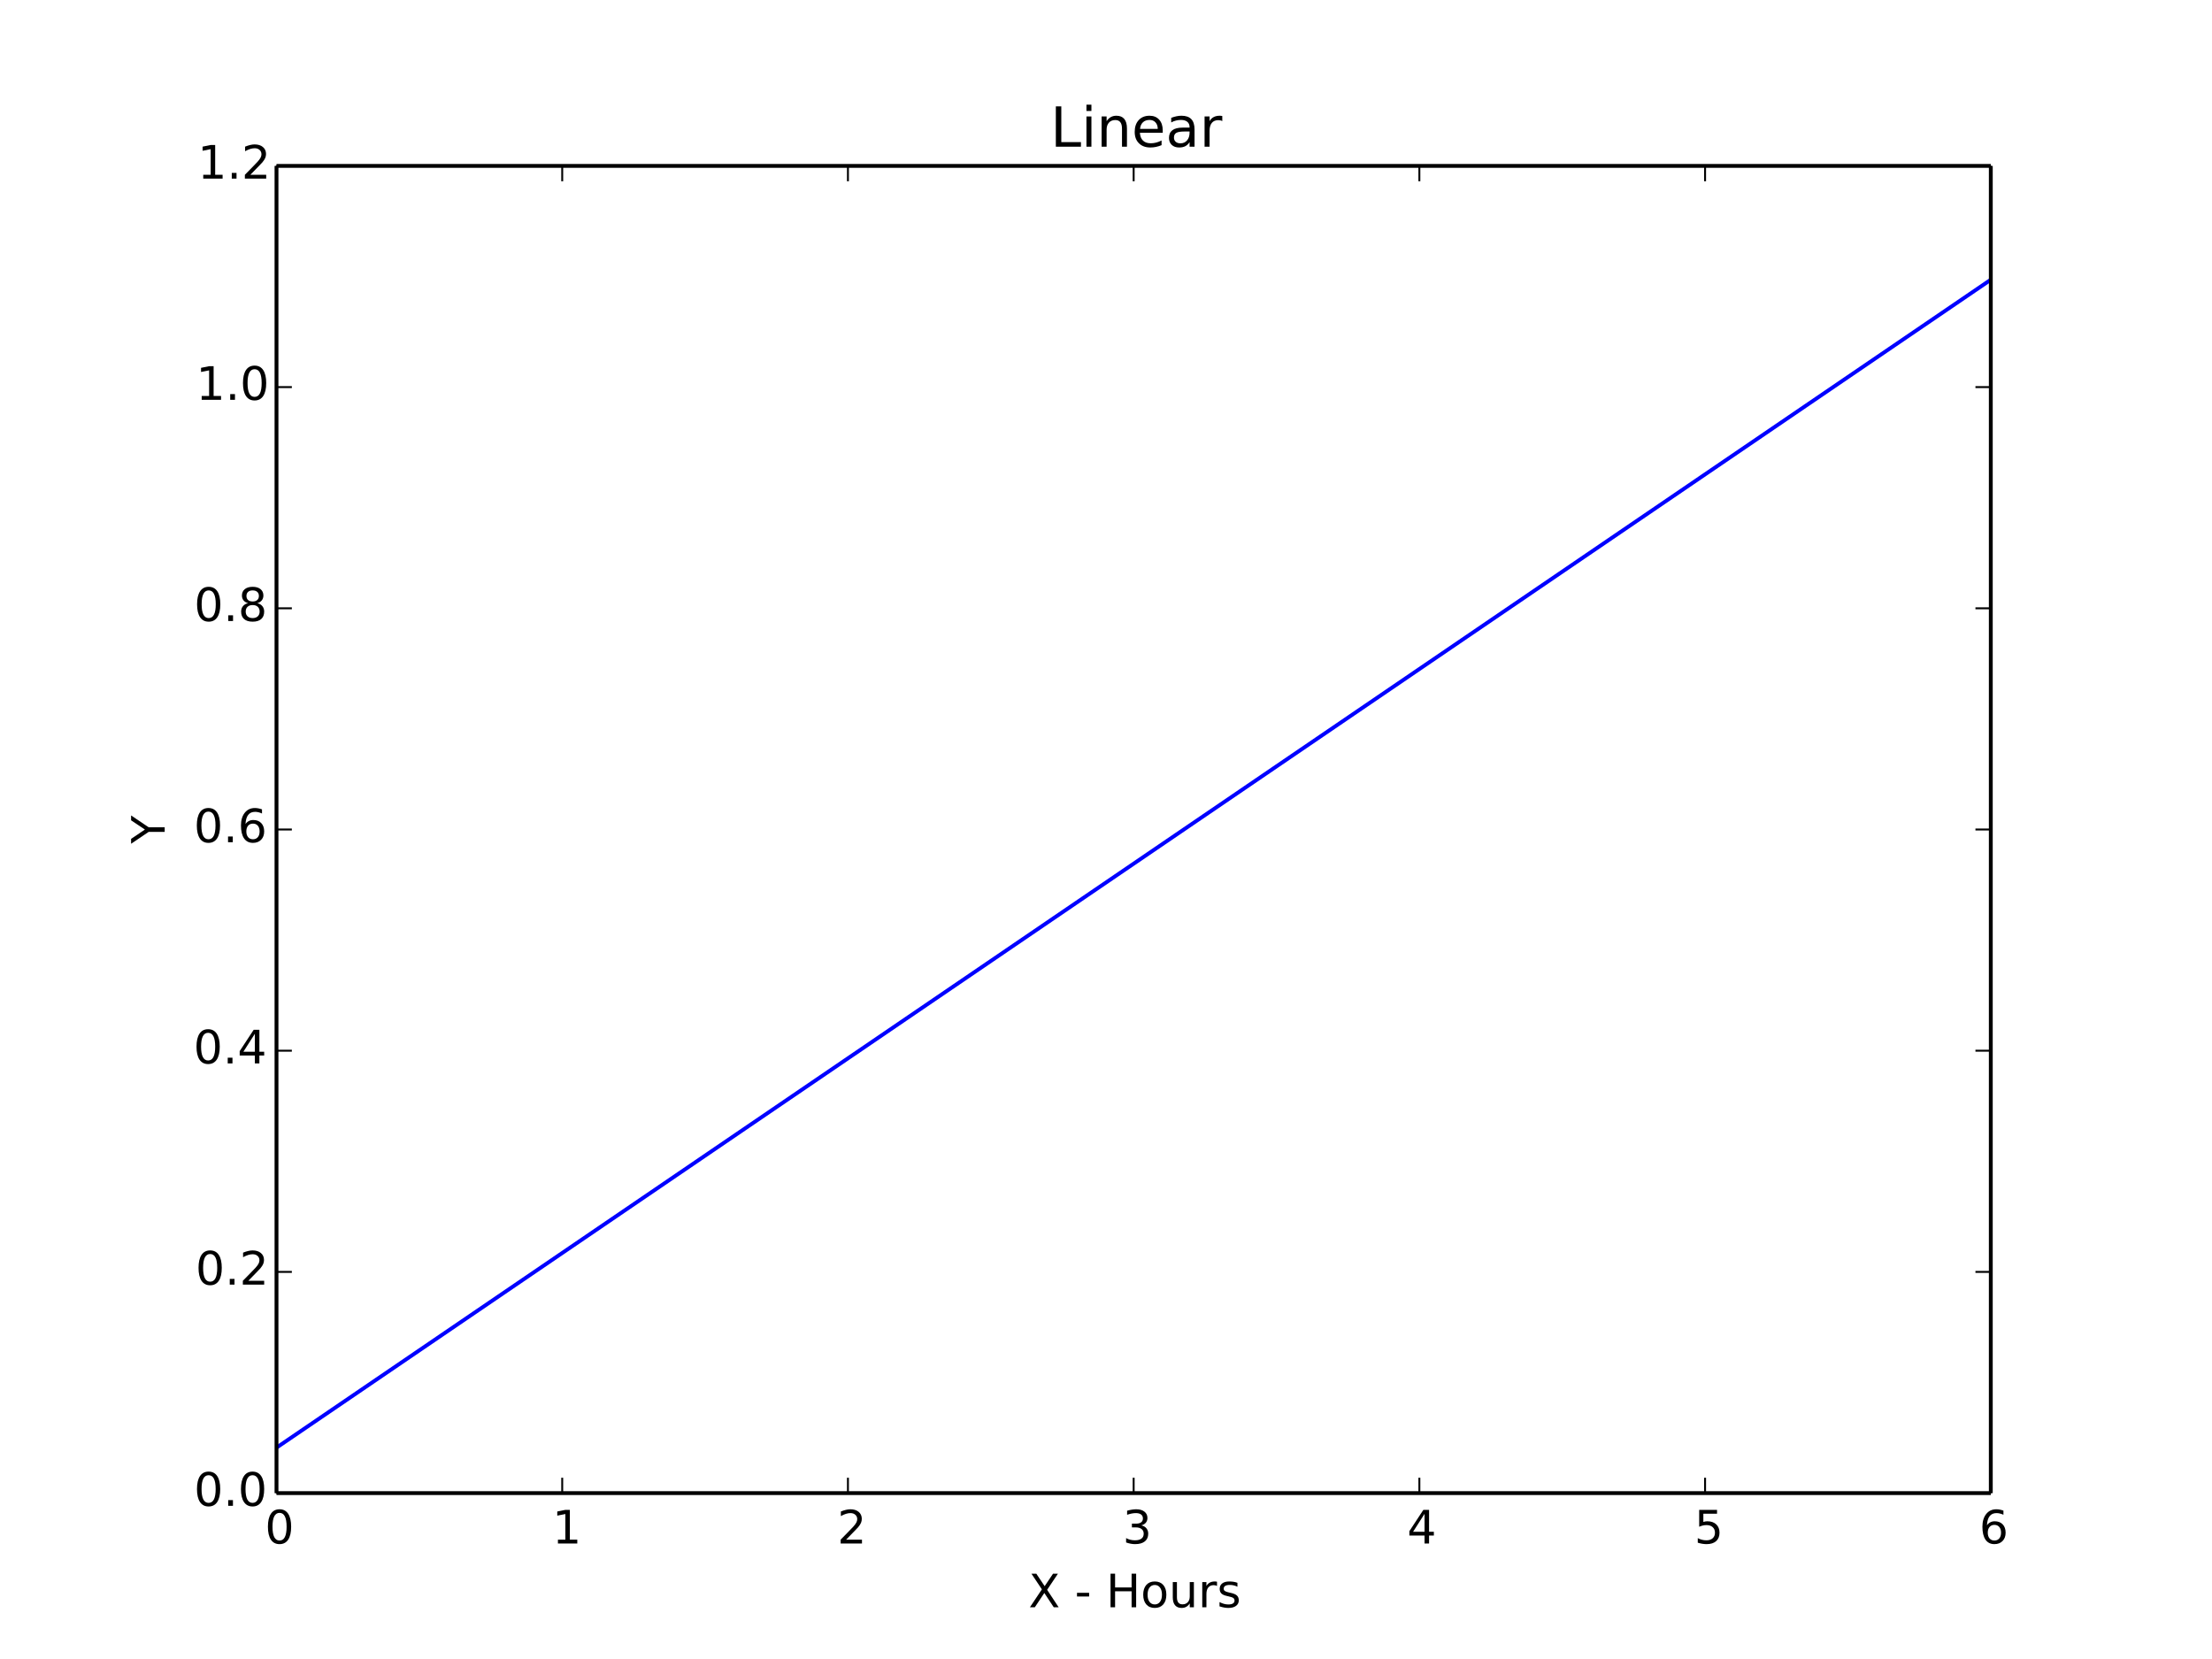
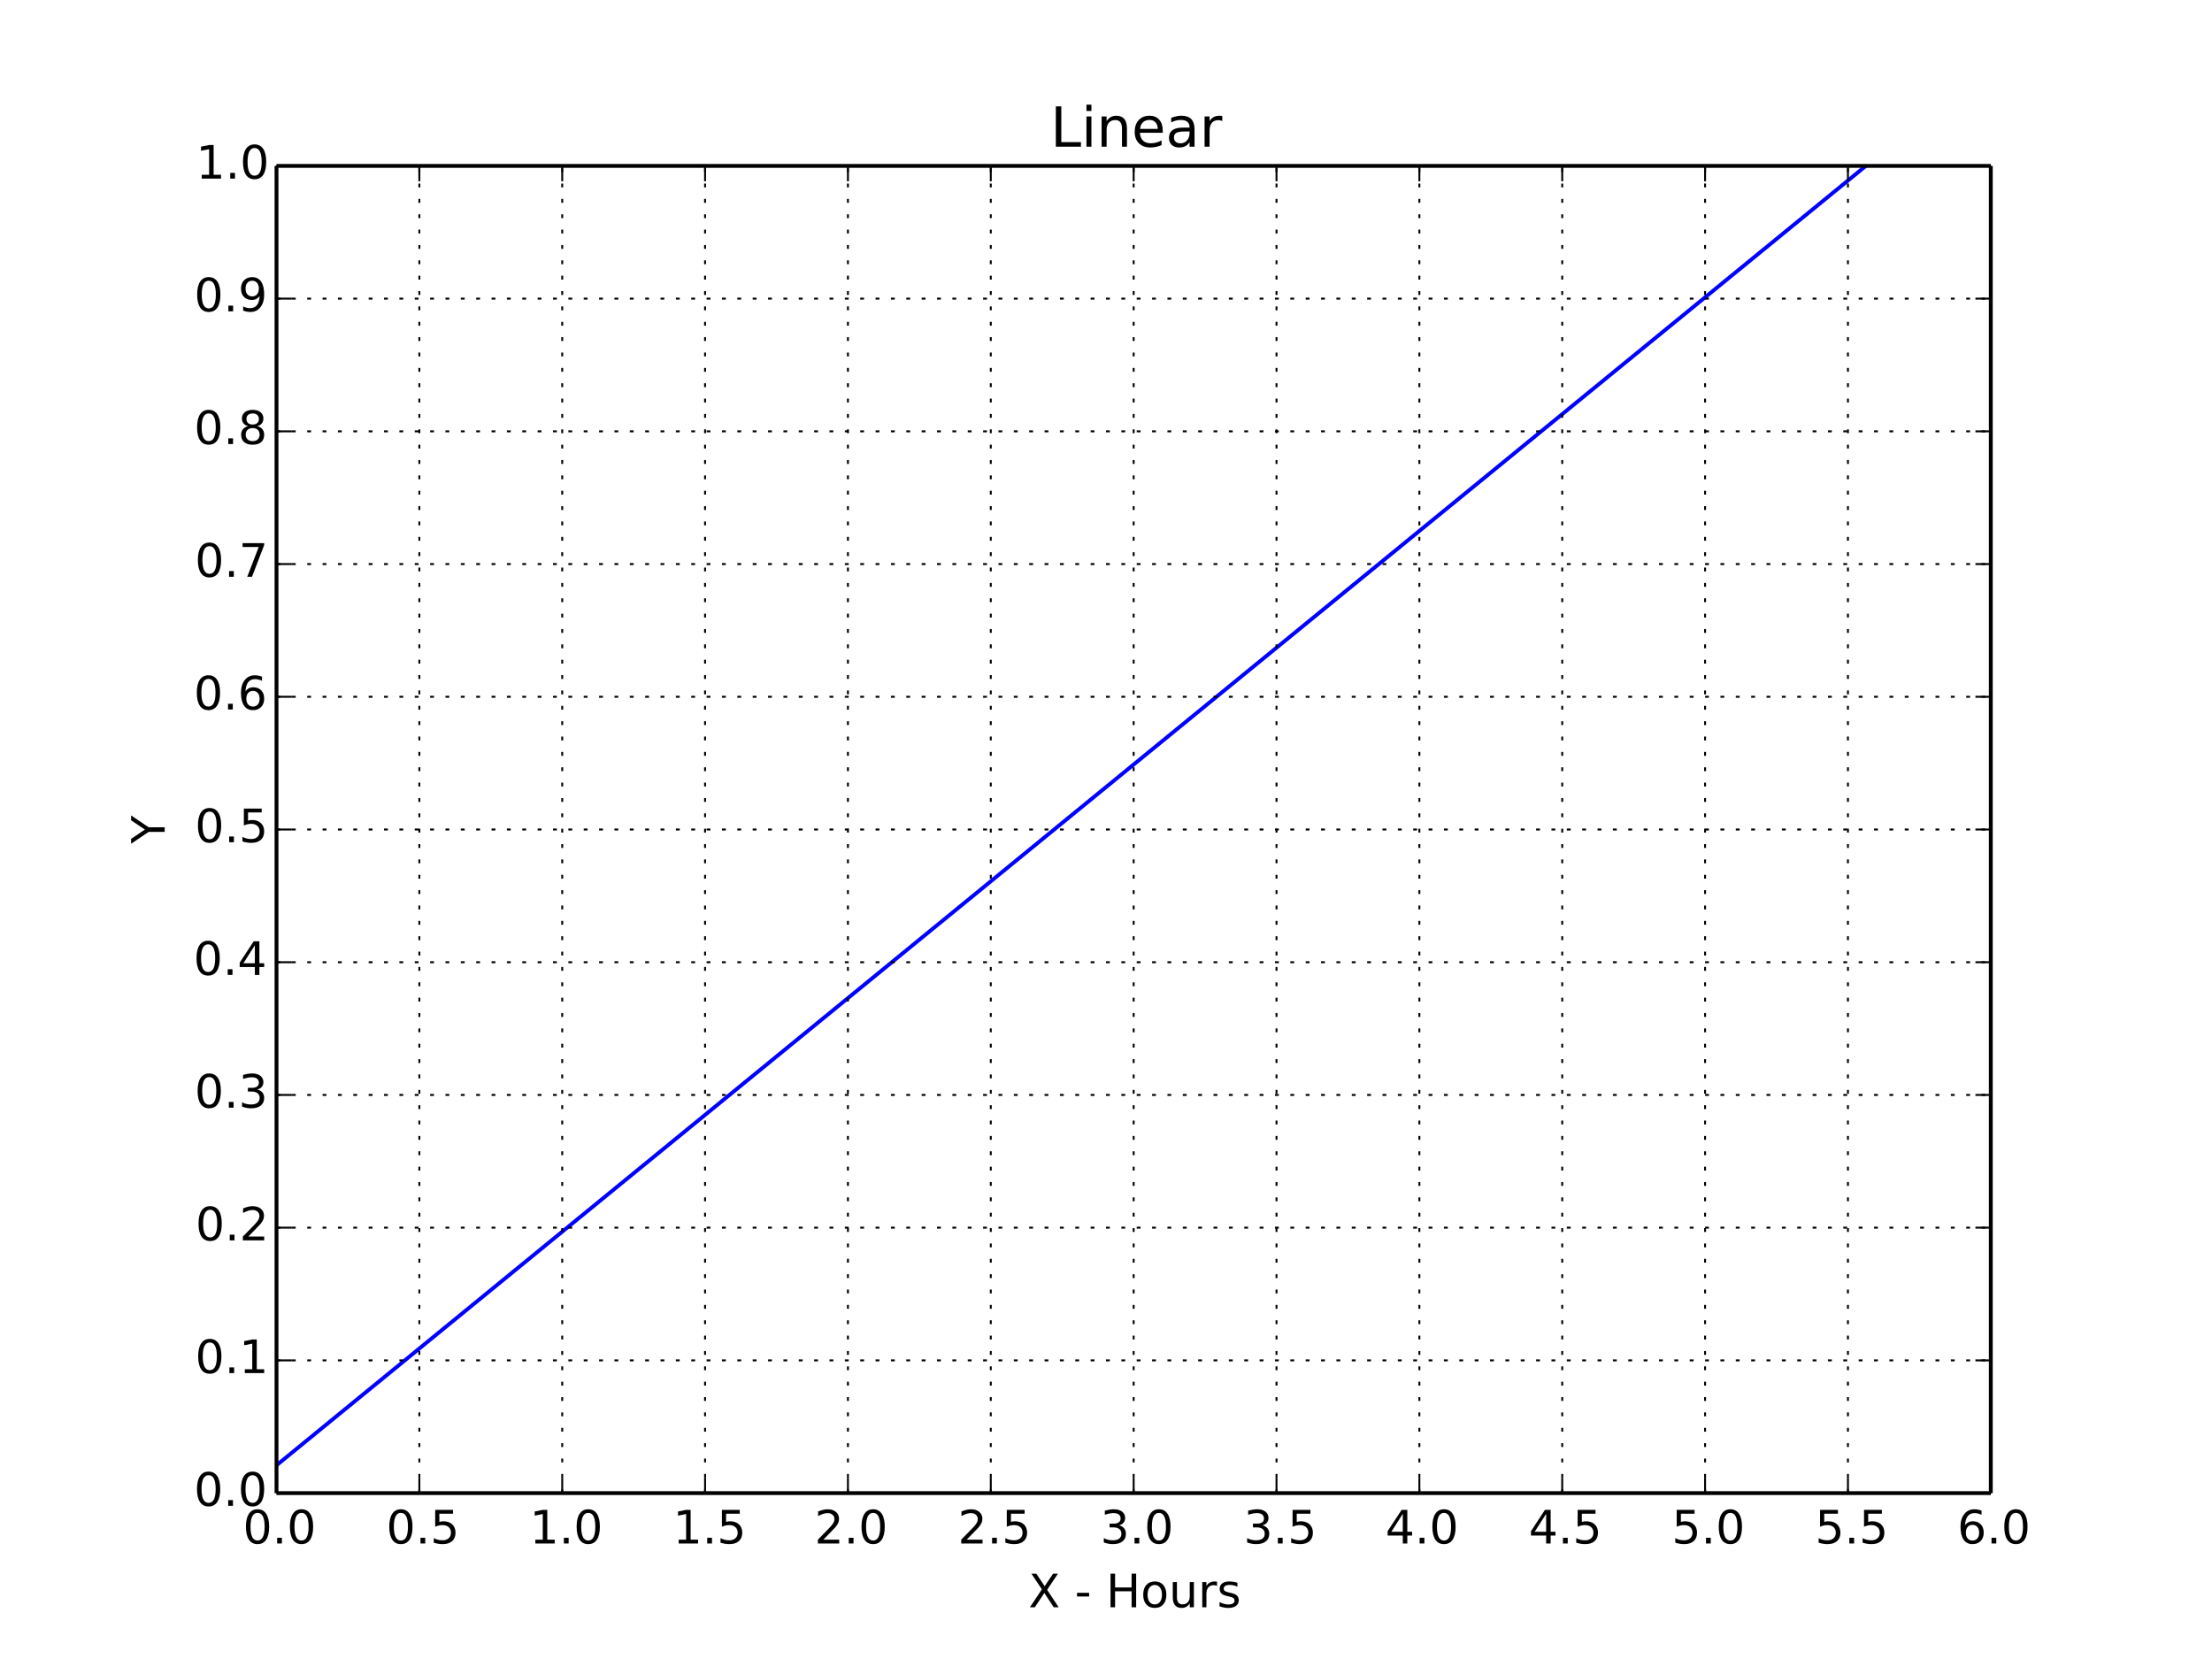
<svg xmlns="http://www.w3.org/2000/svg" xmlns:xlink="http://www.w3.org/1999/xlink" height="432pt" version="1.1" viewBox="0 0 576 432" width="576pt">
  <defs>
    <style type="text/css">
*{stroke-linecap:butt;stroke-linejoin:round;}
  </style>
  </defs>
  <g id="figure_1">
    <g id="patch_1">
      <path d=" M0 432 L576 432 L576 0 L0 0 z " style="fill:#ffffff;" />
    </g>
    <g id="axes_1">
      <g id="patch_2">
        <path d=" M72 388.8 L518.4 388.8 L518.4 43.2 L72 43.2 z " style="fill:#ffffff;" />
      </g>
      <g id="line2d_1">
-         <path clip-path="url(#p7ff5b81e1d)" d=" M72 376.963 L109.2 351.619 L146.4 326.275 L183.6 300.931 L220.8 275.587 L258 250.243 L295.2 224.899 L332.4 199.555 L369.6 174.211 L406.8 148.867 L444 123.523 L481.2 98.179 L518.4 72.835" style="fill:none;stroke:#0000ff;stroke-linecap:square;" />
+         <path clip-path="url(#p7ff5b81e1d)" d=" M72 381.554 L79.44 375.471 L86.88 369.389 L94.32 363.306 L101.76 357.224 L109.2 351.141 L116.64 345.059 L124.08 338.976 L131.52 332.893 L138.96 326.811 L146.4 320.728 L153.84 314.646 L161.28 308.563 L168.72 302.481 L176.16 296.398 L183.6 290.316 L191.04 284.233 L198.48 278.15 L205.92 272.068 L213.36 265.985 L220.8 259.903 L228.24 253.82 L235.68 247.738 L243.12 241.655 L250.56 235.573 L258 229.49 L265.44 223.407 L272.88 217.325 L280.32 211.242 L287.76 205.16 L295.2 199.077 L302.64 192.995 L310.08 186.912 L317.52 180.829 L324.96 174.747 L332.4 168.664 L339.84 162.582 L347.28 156.499 L354.72 150.417 L362.16 144.334 L369.6 138.252 L377.04 132.169 L384.48 126.086 L391.92 120.004 L399.36 113.921 L406.8 107.839 L414.24 101.756 L421.68 95.674 L429.12 89.591 L436.56 83.508 L444 77.426 L451.44 71.343 L458.88 65.261 L466.32 59.178 L473.76 53.096 L481.2 47.013 L488.64 40.931 L496.08 34.848 L503.52 28.765 L510.96 22.683 L518.4 16.6 L525.84 10.518" style="fill:none;stroke:#0000ff;stroke-linecap:square;" />
      </g>
      <g id="matplotlib.axis_1">
        <g id="xtick_1">
          <g id="line2d_2">
+             <path clip-path="url(#p7ff5b81e1d)" d=" M72 388.8 L72 43.2" style="fill:none;stroke:#000000;stroke-dasharray:1,3;stroke-dashoffset:0.0;stroke-width:0.5;" />
+           </g>
+           <g id="line2d_3">
            <defs>
              <path d=" M0 0 L0 -4" id="mc7db9fdffb" style="stroke:#000000;stroke-width:0.5;" />
            </defs>
            <g>
              <use style="stroke:#000000;stroke-width:0.5;" x="72.0" xlink:href="#mc7db9fdffb" y="388.8" />
            </g>
          </g>
-           <g id="line2d_3">
+           <g id="line2d_4">
            <defs>
              <path d=" M0 0 L0 4" id="m5a7d422ac3" style="stroke:#000000;stroke-width:0.5;" />
            </defs>
            <g>
              <use style="stroke:#000000;stroke-width:0.5;" x="72.0" xlink:href="#m5a7d422ac3" y="43.2" />
            </g>
          </g>
          <g id="text_1">
            <defs>
              <path d=" M31.781 66.406 Q24.172 66.406 20.328 58.906 Q16.5 51.422 16.5 36.375 Q16.5 21.391 20.328 13.891 Q24.172 6.391 31.781 6.391 Q39.453 6.391 43.281 13.891 Q47.125 21.391 47.125 36.375 Q47.125 51.422 43.281 58.906 Q39.453 66.406 31.781 66.406 M31.781 74.219 Q44.047 74.219 50.516 64.516 Q56.984 54.828 56.984 36.375 Q56.984 17.969 50.516 8.266 Q44.047 -1.422 31.781 -1.422 Q19.531 -1.422 13.062 8.266 Q6.594 17.969 6.594 36.375 Q6.594 54.828 13.062 64.516 Q19.531 74.219 31.781 74.219" id="DejaVuSans-30" />
-             </defs>
-             <g transform="translate(68.97656 401.9181)scale(0.12 -0.12)">
-               <use xlink:href="#DejaVuSans-30" />
+               <path d=" M10.688 12.406 L21 12.406 L21 0 L10.688 0 z " id="DejaVuSans-2e" />
+             </defs>
+             <g transform="translate(63.25219 401.9181)scale(0.12 -0.12)">
+               <use xlink:href="#DejaVuSans-30" />
+               <use x="63.623" xlink:href="#DejaVuSans-2e" />
+               <use x="95.41" xlink:href="#DejaVuSans-30" />
            </g>
          </g>
        </g>
        <g id="xtick_2">
-           <g id="line2d_4">
+           <g id="line2d_5">
+             <path clip-path="url(#p7ff5b81e1d)" d=" M109.2 388.8 L109.2 43.2" style="fill:none;stroke:#000000;stroke-dasharray:1,3;stroke-dashoffset:0.0;stroke-width:0.5;" />
+           </g>
+           <g id="line2d_6">
+             <g>
+               <use style="stroke:#000000;stroke-width:0.5;" x="109.2" xlink:href="#mc7db9fdffb" y="388.8" />
+             </g>
+           </g>
+           <g id="line2d_7">
+             <g>
+               <use style="stroke:#000000;stroke-width:0.5;" x="109.2" xlink:href="#m5a7d422ac3" y="43.2" />
+             </g>
+           </g>
+           <g id="text_2">
+             <defs>
+               <path d=" M10.797 72.906 L49.516 72.906 L49.516 64.594 L19.828 64.594 L19.828 46.734 Q21.969 47.469 24.109 47.828 Q26.266 48.188 28.422 48.188 Q40.625 48.188 47.75 41.5 Q54.891 34.812 54.891 23.391 Q54.891 11.625 47.562 5.094 Q40.234 -1.422 26.906 -1.422 Q22.312 -1.422 17.547 -0.641 Q12.797 0.141 7.719 1.703 L7.719 11.625 Q12.109 9.234 16.797 8.062 Q21.484 6.891 26.703 6.891 Q35.156 6.891 40.078 11.328 Q45.016 15.766 45.016 23.391 Q45.016 31 40.078 35.438 Q35.156 39.891 26.703 39.891 Q22.75 39.891 18.812 39.016 Q14.891 38.141 10.797 36.281 z " id="DejaVuSans-35" />
+             </defs>
+             <g transform="translate(100.5778 401.9181)scale(0.12 -0.12)">
+               <use xlink:href="#DejaVuSans-30" />
+               <use x="63.623" xlink:href="#DejaVuSans-2e" />
+               <use x="95.41" xlink:href="#DejaVuSans-35" />
+             </g>
+           </g>
+         </g>
+         <g id="xtick_3">
+           <g id="line2d_8">
+             <path clip-path="url(#p7ff5b81e1d)" d=" M146.4 388.8 L146.4 43.2" style="fill:none;stroke:#000000;stroke-dasharray:1,3;stroke-dashoffset:0.0;stroke-width:0.5;" />
+           </g>
+           <g id="line2d_9">
            <g>
              <use style="stroke:#000000;stroke-width:0.5;" x="146.4" xlink:href="#mc7db9fdffb" y="388.8" />
            </g>
          </g>
-           <g id="line2d_5">
+           <g id="line2d_10">
            <g>
              <use style="stroke:#000000;stroke-width:0.5;" x="146.4" xlink:href="#m5a7d422ac3" y="43.2" />
            </g>
          </g>
-           <g id="text_2">
+           <g id="text_3">
            <defs>
              <path d=" M12.406 8.297 L28.516 8.297 L28.516 63.922 L10.984 60.406 L10.984 69.391 L28.422 72.906 L38.281 72.906 L38.281 8.297 L54.391 8.297 L54.391 0 L12.406 0 z " id="DejaVuSans-31" />
            </defs>
-             <g transform="translate(143.7956 401.9181)scale(0.12 -0.12)">
+             <g transform="translate(137.9156 401.9181)scale(0.12 -0.12)">
              <use xlink:href="#DejaVuSans-31" />
-             </g>
-           </g>
-         </g>
-         <g id="xtick_3">
-           <g id="line2d_6">
+               <use x="63.623" xlink:href="#DejaVuSans-2e" />
+               <use x="95.41" xlink:href="#DejaVuSans-30" />
+             </g>
+           </g>
+         </g>
+         <g id="xtick_4">
+           <g id="line2d_11">
+             <path clip-path="url(#p7ff5b81e1d)" d=" M183.6 388.8 L183.6 43.2" style="fill:none;stroke:#000000;stroke-dasharray:1,3;stroke-dashoffset:0.0;stroke-width:0.5;" />
+           </g>
+           <g id="line2d_12">
+             <g>
+               <use style="stroke:#000000;stroke-width:0.5;" x="183.6" xlink:href="#mc7db9fdffb" y="388.8" />
+             </g>
+           </g>
+           <g id="line2d_13">
+             <g>
+               <use style="stroke:#000000;stroke-width:0.5;" x="183.6" xlink:href="#m5a7d422ac3" y="43.2" />
+             </g>
+           </g>
+           <g id="text_4">
+             <g transform="translate(175.2413 401.9181)scale(0.12 -0.12)">
+               <use xlink:href="#DejaVuSans-31" />
+               <use x="63.623" xlink:href="#DejaVuSans-2e" />
+               <use x="95.41" xlink:href="#DejaVuSans-35" />
+             </g>
+           </g>
+         </g>
+         <g id="xtick_5">
+           <g id="line2d_14">
+             <path clip-path="url(#p7ff5b81e1d)" d=" M220.8 388.8 L220.8 43.2" style="fill:none;stroke:#000000;stroke-dasharray:1,3;stroke-dashoffset:0.0;stroke-width:0.5;" />
+           </g>
+           <g id="line2d_15">
            <g>
              <use style="stroke:#000000;stroke-width:0.5;" x="220.8" xlink:href="#mc7db9fdffb" y="388.8" />
            </g>
          </g>
-           <g id="line2d_7">
+           <g id="line2d_16">
            <g>
              <use style="stroke:#000000;stroke-width:0.5;" x="220.8" xlink:href="#m5a7d422ac3" y="43.2" />
            </g>
          </g>
-           <g id="text_3">
+           <g id="text_5">
            <defs>
              <path d=" M19.188 8.297 L53.609 8.297 L53.609 0 L7.328 0 L7.328 8.297 Q12.938 14.109 22.625 23.891 Q32.328 33.688 34.812 36.531 Q39.547 41.844 41.422 45.531 Q43.312 49.219 43.312 52.781 Q43.312 58.594 39.234 62.25 Q35.156 65.922 28.609 65.922 Q23.969 65.922 18.812 64.312 Q13.672 62.703 7.812 59.422 L7.812 69.391 Q13.766 71.781 18.938 73 Q24.125 74.219 28.422 74.219 Q39.75 74.219 46.484 68.547 Q53.219 62.891 53.219 53.422 Q53.219 48.922 51.531 44.891 Q49.859 40.875 45.406 35.406 Q44.188 33.984 37.641 27.219 Q31.109 20.453 19.188 8.297" id="DejaVuSans-32" />
            </defs>
-             <g transform="translate(218.0231 401.9181)scale(0.12 -0.12)">
+             <g transform="translate(212.0962 401.9181)scale(0.12 -0.12)">
              <use xlink:href="#DejaVuSans-32" />
-             </g>
-           </g>
-         </g>
-         <g id="xtick_4">
-           <g id="line2d_8">
+               <use x="63.623" xlink:href="#DejaVuSans-2e" />
+               <use x="95.41" xlink:href="#DejaVuSans-30" />
+             </g>
+           </g>
+         </g>
+         <g id="xtick_6">
+           <g id="line2d_17">
+             <path clip-path="url(#p7ff5b81e1d)" d=" M258 388.8 L258 43.2" style="fill:none;stroke:#000000;stroke-dasharray:1,3;stroke-dashoffset:0.0;stroke-width:0.5;" />
+           </g>
+           <g id="line2d_18">
+             <g>
+               <use style="stroke:#000000;stroke-width:0.5;" x="258.0" xlink:href="#mc7db9fdffb" y="388.8" />
+             </g>
+           </g>
+           <g id="line2d_19">
+             <g>
+               <use style="stroke:#000000;stroke-width:0.5;" x="258.0" xlink:href="#m5a7d422ac3" y="43.2" />
+             </g>
+           </g>
+           <g id="text_6">
+             <g transform="translate(249.4219 401.9181)scale(0.12 -0.12)">
+               <use xlink:href="#DejaVuSans-32" />
+               <use x="63.623" xlink:href="#DejaVuSans-2e" />
+               <use x="95.41" xlink:href="#DejaVuSans-35" />
+             </g>
+           </g>
+         </g>
+         <g id="xtick_7">
+           <g id="line2d_20">
+             <path clip-path="url(#p7ff5b81e1d)" d=" M295.2 388.8 L295.2 43.2" style="fill:none;stroke:#000000;stroke-dasharray:1,3;stroke-dashoffset:0.0;stroke-width:0.5;" />
+           </g>
+           <g id="line2d_21">
            <g>
              <use style="stroke:#000000;stroke-width:0.5;" x="295.2" xlink:href="#mc7db9fdffb" y="388.8" />
            </g>
          </g>
-           <g id="line2d_9">
+           <g id="line2d_22">
            <g>
              <use style="stroke:#000000;stroke-width:0.5;" x="295.2" xlink:href="#m5a7d422ac3" y="43.2" />
            </g>
          </g>
-           <g id="text_4">
+           <g id="text_7">
            <defs>
              <path d=" M40.578 39.312 Q47.656 37.797 51.625 33 Q55.609 28.219 55.609 21.188 Q55.609 10.406 48.188 4.484 Q40.766 -1.422 27.094 -1.422 Q22.516 -1.422 17.656 -0.516 Q12.797 0.391 7.625 2.203 L7.625 11.719 Q11.719 9.328 16.594 8.109 Q21.484 6.891 26.812 6.891 Q36.078 6.891 40.938 10.547 Q45.797 14.203 45.797 21.188 Q45.797 27.641 41.281 31.266 Q36.766 34.906 28.719 34.906 L20.219 34.906 L20.219 43.016 L29.109 43.016 Q36.375 43.016 40.234 45.922 Q44.094 48.828 44.094 54.297 Q44.094 59.906 40.109 62.906 Q36.141 65.922 28.719 65.922 Q24.656 65.922 20.016 65.031 Q15.375 64.156 9.812 62.312 L9.812 71.094 Q15.438 72.656 20.344 73.438 Q25.25 74.219 29.594 74.219 Q40.828 74.219 47.359 69.109 Q53.906 64.016 53.906 55.328 Q53.906 49.266 50.438 45.094 Q46.969 40.922 40.578 39.312" id="DejaVuSans-33" />
            </defs>
-             <g transform="translate(292.3209 401.9181)scale(0.12 -0.12)">
+             <g transform="translate(286.5141 401.9181)scale(0.12 -0.12)">
              <use xlink:href="#DejaVuSans-33" />
-             </g>
-           </g>
-         </g>
-         <g id="xtick_5">
-           <g id="line2d_10">
+               <use x="63.623" xlink:href="#DejaVuSans-2e" />
+               <use x="95.41" xlink:href="#DejaVuSans-30" />
+             </g>
+           </g>
+         </g>
+         <g id="xtick_8">
+           <g id="line2d_23">
+             <path clip-path="url(#p7ff5b81e1d)" d=" M332.4 388.8 L332.4 43.2" style="fill:none;stroke:#000000;stroke-dasharray:1,3;stroke-dashoffset:0.0;stroke-width:0.5;" />
+           </g>
+           <g id="line2d_24">
+             <g>
+               <use style="stroke:#000000;stroke-width:0.5;" x="332.4" xlink:href="#mc7db9fdffb" y="388.8" />
+             </g>
+           </g>
+           <g id="line2d_25">
+             <g>
+               <use style="stroke:#000000;stroke-width:0.5;" x="332.4" xlink:href="#m5a7d422ac3" y="43.2" />
+             </g>
+           </g>
+           <g id="text_8">
+             <g transform="translate(323.8397 401.9181)scale(0.12 -0.12)">
+               <use xlink:href="#DejaVuSans-33" />
+               <use x="63.623" xlink:href="#DejaVuSans-2e" />
+               <use x="95.41" xlink:href="#DejaVuSans-35" />
+             </g>
+           </g>
+         </g>
+         <g id="xtick_9">
+           <g id="line2d_26">
+             <path clip-path="url(#p7ff5b81e1d)" d=" M369.6 388.8 L369.6 43.2" style="fill:none;stroke:#000000;stroke-dasharray:1,3;stroke-dashoffset:0.0;stroke-width:0.5;" />
+           </g>
+           <g id="line2d_27">
            <g>
              <use style="stroke:#000000;stroke-width:0.5;" x="369.6" xlink:href="#mc7db9fdffb" y="388.8" />
            </g>
          </g>
-           <g id="line2d_11">
+           <g id="line2d_28">
            <g>
              <use style="stroke:#000000;stroke-width:0.5;" x="369.6" xlink:href="#m5a7d422ac3" y="43.2" />
            </g>
          </g>
-           <g id="text_5">
+           <g id="text_9">
            <defs>
              <path d=" M37.797 64.312 L12.891 25.391 L37.797 25.391 z  M35.203 72.906 L47.609 72.906 L47.609 25.391 L58.016 25.391 L58.016 17.188 L47.609 17.188 L47.609 0 L37.797 0 L37.797 17.188 L4.891 17.188 L4.891 26.703 z " id="DejaVuSans-34" />
            </defs>
-             <g transform="translate(366.4125 401.9181)scale(0.12 -0.12)">
+             <g transform="translate(360.75 401.9181)scale(0.12 -0.12)">
              <use xlink:href="#DejaVuSans-34" />
-             </g>
-           </g>
-         </g>
-         <g id="xtick_6">
-           <g id="line2d_12">
+               <use x="63.623" xlink:href="#DejaVuSans-2e" />
+               <use x="95.41" xlink:href="#DejaVuSans-30" />
+             </g>
+           </g>
+         </g>
+         <g id="xtick_10">
+           <g id="line2d_29">
+             <path clip-path="url(#p7ff5b81e1d)" d=" M406.8 388.8 L406.8 43.2" style="fill:none;stroke:#000000;stroke-dasharray:1,3;stroke-dashoffset:0.0;stroke-width:0.5;" />
+           </g>
+           <g id="line2d_30">
+             <g>
+               <use style="stroke:#000000;stroke-width:0.5;" x="406.8" xlink:href="#mc7db9fdffb" y="388.8" />
+             </g>
+           </g>
+           <g id="line2d_31">
+             <g>
+               <use style="stroke:#000000;stroke-width:0.5;" x="406.8" xlink:href="#m5a7d422ac3" y="43.2" />
+             </g>
+           </g>
+           <g id="text_10">
+             <g transform="translate(398.0756 401.9181)scale(0.12 -0.12)">
+               <use xlink:href="#DejaVuSans-34" />
+               <use x="63.623" xlink:href="#DejaVuSans-2e" />
+               <use x="95.41" xlink:href="#DejaVuSans-35" />
+             </g>
+           </g>
+         </g>
+         <g id="xtick_11">
+           <g id="line2d_32">
+             <path clip-path="url(#p7ff5b81e1d)" d=" M444 388.8 L444 43.2" style="fill:none;stroke:#000000;stroke-dasharray:1,3;stroke-dashoffset:0.0;stroke-width:0.5;" />
+           </g>
+           <g id="line2d_33">
            <g>
              <use style="stroke:#000000;stroke-width:0.5;" x="444.0" xlink:href="#mc7db9fdffb" y="388.8" />
            </g>
          </g>
-           <g id="line2d_13">
+           <g id="line2d_34">
            <g>
              <use style="stroke:#000000;stroke-width:0.5;" x="444.0" xlink:href="#m5a7d422ac3" y="43.2" />
            </g>
          </g>
-           <g id="text_6">
-             <defs>
-               <path d=" M10.797 72.906 L49.516 72.906 L49.516 64.594 L19.828 64.594 L19.828 46.734 Q21.969 47.469 24.109 47.828 Q26.266 48.188 28.422 48.188 Q40.625 48.188 47.75 41.5 Q54.891 34.812 54.891 23.391 Q54.891 11.625 47.562 5.094 Q40.234 -1.422 26.906 -1.422 Q22.312 -1.422 17.547 -0.641 Q12.797 0.141 7.719 1.703 L7.719 11.625 Q12.109 9.234 16.797 8.062 Q21.484 6.891 26.703 6.891 Q35.156 6.891 40.078 11.328 Q45.016 15.766 45.016 23.391 Q45.016 31 40.078 35.438 Q35.156 39.891 26.703 39.891 Q22.75 39.891 18.812 39.016 Q14.891 38.141 10.797 36.281 z " id="DejaVuSans-35" />
-             </defs>
-             <g transform="translate(441.1697 401.9181)scale(0.12 -0.12)">
+           <g id="text_11">
+             <g transform="translate(435.3197 401.9181)scale(0.12 -0.12)">
              <use xlink:href="#DejaVuSans-35" />
-             </g>
-           </g>
-         </g>
-         <g id="xtick_7">
-           <g id="line2d_14">
+               <use x="63.623" xlink:href="#DejaVuSans-2e" />
+               <use x="95.41" xlink:href="#DejaVuSans-30" />
+             </g>
+           </g>
+         </g>
+         <g id="xtick_12">
+           <g id="line2d_35">
+             <path clip-path="url(#p7ff5b81e1d)" d=" M481.2 388.8 L481.2 43.2" style="fill:none;stroke:#000000;stroke-dasharray:1,3;stroke-dashoffset:0.0;stroke-width:0.5;" />
+           </g>
+           <g id="line2d_36">
+             <g>
+               <use style="stroke:#000000;stroke-width:0.5;" x="481.2" xlink:href="#mc7db9fdffb" y="388.8" />
+             </g>
+           </g>
+           <g id="line2d_37">
+             <g>
+               <use style="stroke:#000000;stroke-width:0.5;" x="481.2" xlink:href="#m5a7d422ac3" y="43.2" />
+             </g>
+           </g>
+           <g id="text_12">
+             <g transform="translate(472.6453 401.9181)scale(0.12 -0.12)">
+               <use xlink:href="#DejaVuSans-35" />
+               <use x="63.623" xlink:href="#DejaVuSans-2e" />
+               <use x="95.41" xlink:href="#DejaVuSans-35" />
+             </g>
+           </g>
+         </g>
+         <g id="xtick_13">
+           <g id="line2d_38">
+             <path clip-path="url(#p7ff5b81e1d)" d=" M518.4 388.8 L518.4 43.2" style="fill:none;stroke:#000000;stroke-dasharray:1,3;stroke-dashoffset:0.0;stroke-width:0.5;" />
+           </g>
+           <g id="line2d_39">
            <g>
              <use style="stroke:#000000;stroke-width:0.5;" x="518.4" xlink:href="#mc7db9fdffb" y="388.8" />
            </g>
          </g>
-           <g id="line2d_15">
+           <g id="line2d_40">
            <g>
              <use style="stroke:#000000;stroke-width:0.5;" x="518.4" xlink:href="#m5a7d422ac3" y="43.2" />
            </g>
          </g>
-           <g id="text_7">
+           <g id="text_13">
            <defs>
              <path d=" M33.016 40.375 Q26.375 40.375 22.484 35.828 Q18.609 31.297 18.609 23.391 Q18.609 15.531 22.484 10.953 Q26.375 6.391 33.016 6.391 Q39.656 6.391 43.531 10.953 Q47.406 15.531 47.406 23.391 Q47.406 31.297 43.531 35.828 Q39.656 40.375 33.016 40.375 M52.594 71.297 L52.594 62.312 Q48.875 64.062 45.094 64.984 Q41.312 65.922 37.594 65.922 Q27.828 65.922 22.672 59.328 Q17.531 52.734 16.797 39.406 Q19.672 43.656 24.016 45.922 Q28.375 48.188 33.594 48.188 Q44.578 48.188 50.953 41.516 Q57.328 34.859 57.328 23.391 Q57.328 12.156 50.688 5.359 Q44.047 -1.422 33.016 -1.422 Q20.359 -1.422 13.672 8.266 Q6.984 17.969 6.984 36.375 Q6.984 53.656 15.188 63.938 Q23.391 74.219 37.203 74.219 Q40.922 74.219 44.703 73.484 Q48.484 72.75 52.594 71.297" id="DejaVuSans-36" />
            </defs>
-             <g transform="translate(515.3794 401.9181)scale(0.12 -0.12)">
+             <g transform="translate(509.6756 401.9181)scale(0.12 -0.12)">
              <use xlink:href="#DejaVuSans-36" />
-             </g>
-           </g>
-         </g>
-         <g id="text_8">
+               <use x="63.623" xlink:href="#DejaVuSans-2e" />
+               <use x="95.41" xlink:href="#DejaVuSans-30" />
+             </g>
+           </g>
+         </g>
+         <g id="text_14">
          <defs>
+             <path d=" M41.109 46.297 Q39.594 47.172 37.812 47.578 Q36.031 48 33.891 48 Q26.266 48 22.188 43.047 Q18.109 38.094 18.109 28.812 L18.109 0 L9.078 0 L9.078 54.688 L18.109 54.688 L18.109 46.188 Q20.953 51.172 25.484 53.578 Q30.031 56 36.531 56 Q37.453 56 38.578 55.875 Q39.703 55.766 41.062 55.516 z " id="DejaVuSans-72" />
            <path d=" M44.281 53.078 L44.281 44.578 Q40.484 46.531 36.375 47.5 Q32.281 48.484 27.875 48.484 Q21.188 48.484 17.844 46.438 Q14.5 44.391 14.5 40.281 Q14.5 37.156 16.891 35.375 Q19.281 33.594 26.516 31.984 L29.594 31.297 Q39.156 29.25 43.188 25.516 Q47.219 21.781 47.219 15.094 Q47.219 7.469 41.188 3.016 Q35.156 -1.422 24.609 -1.422 Q20.219 -1.422 15.453 -0.562 Q10.688 0.297 5.422 2 L5.422 11.281 Q10.406 8.688 15.234 7.391 Q20.062 6.109 24.812 6.109 Q31.156 6.109 34.562 8.281 Q37.984 10.453 37.984 14.406 Q37.984 18.062 35.516 20.016 Q33.062 21.969 24.703 23.781 L21.578 24.516 Q13.234 26.266 9.516 29.906 Q5.812 33.547 5.812 39.891 Q5.812 47.609 11.281 51.797 Q16.75 56 26.812 56 Q31.781 56 36.172 55.266 Q40.578 54.547 44.281 53.078" id="DejaVuSans-73" />
-             <path id="DejaVuSans-20" />
            <path d=" M30.609 48.391 Q23.391 48.391 19.188 42.75 Q14.984 37.109 14.984 27.297 Q14.984 17.484 19.156 11.844 Q23.344 6.203 30.609 6.203 Q37.797 6.203 41.984 11.859 Q46.188 17.531 46.188 27.297 Q46.188 37.016 41.984 42.703 Q37.797 48.391 30.609 48.391 M30.609 56 Q42.328 56 49.016 48.375 Q55.719 40.766 55.719 27.297 Q55.719 13.875 49.016 6.219 Q42.328 -1.422 30.609 -1.422 Q18.844 -1.422 12.172 6.219 Q5.516 13.875 5.516 27.297 Q5.516 40.766 12.172 48.375 Q18.844 56 30.609 56" id="DejaVuSans-6f" />
-             <path d=" M8.5 21.578 L8.5 54.688 L17.484 54.688 L17.484 21.922 Q17.484 14.156 20.5 10.266 Q23.531 6.391 29.594 6.391 Q36.859 6.391 41.078 11.031 Q45.312 15.672 45.312 23.688 L45.312 54.688 L54.297 54.688 L54.297 0 L45.312 0 L45.312 8.406 Q42.047 3.422 37.719 1 Q33.406 -1.422 27.688 -1.422 Q18.266 -1.422 13.375 4.438 Q8.5 10.297 8.5 21.578 M31.109 56 z " id="DejaVuSans-75" />
-             <path d=" M41.109 46.297 Q39.594 47.172 37.812 47.578 Q36.031 48 33.891 48 Q26.266 48 22.188 43.047 Q18.109 38.094 18.109 28.812 L18.109 0 L9.078 0 L9.078 54.688 L18.109 54.688 L18.109 46.188 Q20.953 51.172 25.484 53.578 Q30.031 56 36.531 56 Q37.453 56 38.578 55.875 Q39.703 55.766 41.062 55.516 z " id="DejaVuSans-72" />
+             <path d=" M4.891 31.391 L31.203 31.391 L31.203 23.391 L4.891 23.391 z " id="DejaVuSans-2d" />
            <path d=" M9.812 72.906 L19.672 72.906 L19.672 43.016 L55.516 43.016 L55.516 72.906 L65.375 72.906 L65.375 0 L55.516 0 L55.516 34.719 L19.672 34.719 L19.672 0 L9.812 0 z " id="DejaVuSans-48" />
            <path d=" M6.297 72.906 L16.891 72.906 L35.016 45.797 L53.219 72.906 L63.812 72.906 L40.375 37.891 L65.375 0 L54.781 0 L34.281 31 L13.625 0 L2.984 0 L29 38.922 z " id="DejaVuSans-58" />
-             <path d=" M4.891 31.391 L31.203 31.391 L31.203 23.391 L4.891 23.391 z " id="DejaVuSans-2d" />
+             <path d=" M8.5 21.578 L8.5 54.688 L17.484 54.688 L17.484 21.922 Q17.484 14.156 20.5 10.266 Q23.531 6.391 29.594 6.391 Q36.859 6.391 41.078 11.031 Q45.312 15.672 45.312 23.688 L45.312 54.688 L54.297 54.688 L54.297 0 L45.312 0 L45.312 8.406 Q42.047 3.422 37.719 1 Q33.406 -1.422 27.688 -1.422 Q18.266 -1.422 13.375 4.438 Q8.5 10.297 8.5 21.578 M31.109 56 z " id="DejaVuSans-75" />
+             <path id="DejaVuSans-20" />
          </defs>
          <g transform="translate(267.8259 418.5319)scale(0.12 -0.12)">
            <use xlink:href="#DejaVuSans-58" />
            <use x="68.506" xlink:href="#DejaVuSans-20" />
            <use x="100.293" xlink:href="#DejaVuSans-2d" />
            <use x="136.377" xlink:href="#DejaVuSans-20" />
            <use x="168.164" xlink:href="#DejaVuSans-48" />
            <use x="243.359" xlink:href="#DejaVuSans-6f" />
            <use x="304.541" xlink:href="#DejaVuSans-75" />
            <use x="367.92" xlink:href="#DejaVuSans-72" />
            <use x="409.033" xlink:href="#DejaVuSans-73" />
          </g>
        </g>
      </g>
      <g id="matplotlib.axis_2">
        <g id="ytick_1">
-           <g id="line2d_16">
+           <g id="line2d_41">
+             <path clip-path="url(#p7ff5b81e1d)" d=" M72 388.8 L518.4 388.8" style="fill:none;stroke:#000000;stroke-dasharray:1,3;stroke-dashoffset:0.0;stroke-width:0.5;" />
+           </g>
+           <g id="line2d_42">
            <defs>
              <path d=" M0 0 L4 0" id="md7965d1ba0" style="stroke:#000000;stroke-width:0.5;" />
            </defs>
            <g>
              <use style="stroke:#000000;stroke-width:0.5;" x="72.0" xlink:href="#md7965d1ba0" y="388.8" />
            </g>
          </g>
-           <g id="line2d_17">
+           <g id="line2d_43">
            <defs>
              <path d=" M0 0 L-4 0" id="md9a1c1a7cd" style="stroke:#000000;stroke-width:0.5;" />
            </defs>
            <g>
              <use style="stroke:#000000;stroke-width:0.5;" x="518.4" xlink:href="#md9a1c1a7cd" y="388.8" />
            </g>
          </g>
-           <g id="text_9">
-             <defs>
-               <path d=" M10.688 12.406 L21 12.406 L21 0 L10.688 0 z " id="DejaVuSans-2e" />
-             </defs>
+           <g id="text_15">
            <g transform="translate(50.50438 392.1112)scale(0.12 -0.12)">
              <use xlink:href="#DejaVuSans-30" />
              <use x="63.623" xlink:href="#DejaVuSans-2e" />
              <use x="95.41" xlink:href="#DejaVuSans-30" />
            </g>
          </g>
        </g>
        <g id="ytick_2">
-           <g id="line2d_18">
-             <g>
-               <use style="stroke:#000000;stroke-width:0.5;" x="72.0" xlink:href="#md7965d1ba0" y="331.2" />
-             </g>
-           </g>
-           <g id="line2d_19">
-             <g>
-               <use style="stroke:#000000;stroke-width:0.5;" x="518.4" xlink:href="#md9a1c1a7cd" y="331.2" />
-             </g>
-           </g>
-           <g id="text_10">
-             <g transform="translate(50.90937 334.5113)scale(0.12 -0.12)">
+           <g id="line2d_44">
+             <path clip-path="url(#p7ff5b81e1d)" d=" M72 354.24 L518.4 354.24" style="fill:none;stroke:#000000;stroke-dasharray:1,3;stroke-dashoffset:0.0;stroke-width:0.5;" />
+           </g>
+           <g id="line2d_45">
+             <g>
+               <use style="stroke:#000000;stroke-width:0.5;" x="72.0" xlink:href="#md7965d1ba0" y="354.24" />
+             </g>
+           </g>
+           <g id="line2d_46">
+             <g>
+               <use style="stroke:#000000;stroke-width:0.5;" x="518.4" xlink:href="#md9a1c1a7cd" y="354.24" />
+             </g>
+           </g>
+           <g id="text_16">
+             <g transform="translate(50.81562 357.5512)scale(0.12 -0.12)">
+               <use xlink:href="#DejaVuSans-30" />
+               <use x="63.623" xlink:href="#DejaVuSans-2e" />
+               <use x="95.41" xlink:href="#DejaVuSans-31" />
+             </g>
+           </g>
+         </g>
+         <g id="ytick_3">
+           <g id="line2d_47">
+             <path clip-path="url(#p7ff5b81e1d)" d=" M72 319.68 L518.4 319.68" style="fill:none;stroke:#000000;stroke-dasharray:1,3;stroke-dashoffset:0.0;stroke-width:0.5;" />
+           </g>
+           <g id="line2d_48">
+             <g>
+               <use style="stroke:#000000;stroke-width:0.5;" x="72.0" xlink:href="#md7965d1ba0" y="319.68" />
+             </g>
+           </g>
+           <g id="line2d_49">
+             <g>
+               <use style="stroke:#000000;stroke-width:0.5;" x="518.4" xlink:href="#md9a1c1a7cd" y="319.68" />
+             </g>
+           </g>
+           <g id="text_17">
+             <g transform="translate(50.90937 322.9912)scale(0.12 -0.12)">
              <use xlink:href="#DejaVuSans-30" />
              <use x="63.623" xlink:href="#DejaVuSans-2e" />
              <use x="95.41" xlink:href="#DejaVuSans-32" />
            </g>
          </g>
        </g>
-         <g id="ytick_3">
-           <g id="line2d_20">
-             <g>
-               <use style="stroke:#000000;stroke-width:0.5;" x="72.0" xlink:href="#md7965d1ba0" y="273.6" />
-             </g>
-           </g>
-           <g id="line2d_21">
-             <g>
-               <use style="stroke:#000000;stroke-width:0.5;" x="518.4" xlink:href="#md9a1c1a7cd" y="273.6" />
-             </g>
-           </g>
-           <g id="text_11">
-             <g transform="translate(50.38063 276.9112)scale(0.12 -0.12)">
+         <g id="ytick_4">
+           <g id="line2d_50">
+             <path clip-path="url(#p7ff5b81e1d)" d=" M72 285.12 L518.4 285.12" style="fill:none;stroke:#000000;stroke-dasharray:1,3;stroke-dashoffset:0.0;stroke-width:0.5;" />
+           </g>
+           <g id="line2d_51">
+             <g>
+               <use style="stroke:#000000;stroke-width:0.5;" x="72.0" xlink:href="#md7965d1ba0" y="285.12" />
+             </g>
+           </g>
+           <g id="line2d_52">
+             <g>
+               <use style="stroke:#000000;stroke-width:0.5;" x="518.4" xlink:href="#md9a1c1a7cd" y="285.12" />
+             </g>
+           </g>
+           <g id="text_18">
+             <g transform="translate(50.66938 288.4312)scale(0.12 -0.12)">
+               <use xlink:href="#DejaVuSans-30" />
+               <use x="63.623" xlink:href="#DejaVuSans-2e" />
+               <use x="95.41" xlink:href="#DejaVuSans-33" />
+             </g>
+           </g>
+         </g>
+         <g id="ytick_5">
+           <g id="line2d_53">
+             <path clip-path="url(#p7ff5b81e1d)" d=" M72 250.56 L518.4 250.56" style="fill:none;stroke:#000000;stroke-dasharray:1,3;stroke-dashoffset:0.0;stroke-width:0.5;" />
+           </g>
+           <g id="line2d_54">
+             <g>
+               <use style="stroke:#000000;stroke-width:0.5;" x="72.0" xlink:href="#md7965d1ba0" y="250.56" />
+             </g>
+           </g>
+           <g id="line2d_55">
+             <g>
+               <use style="stroke:#000000;stroke-width:0.5;" x="518.4" xlink:href="#md9a1c1a7cd" y="250.56" />
+             </g>
+           </g>
+           <g id="text_19">
+             <g transform="translate(50.38063 253.8713)scale(0.12 -0.12)">
              <use xlink:href="#DejaVuSans-30" />
              <use x="63.623" xlink:href="#DejaVuSans-2e" />
              <use x="95.41" xlink:href="#DejaVuSans-34" />
            </g>
          </g>
        </g>
-         <g id="ytick_4">
-           <g id="line2d_22">
+         <g id="ytick_6">
+           <g id="line2d_56">
+             <path clip-path="url(#p7ff5b81e1d)" d=" M72 216 L518.4 216" style="fill:none;stroke:#000000;stroke-dasharray:1,3;stroke-dashoffset:0.0;stroke-width:0.5;" />
+           </g>
+           <g id="line2d_57">
            <g>
              <use style="stroke:#000000;stroke-width:0.5;" x="72.0" xlink:href="#md7965d1ba0" y="216.0" />
            </g>
          </g>
-           <g id="line2d_23">
+           <g id="line2d_58">
            <g>
              <use style="stroke:#000000;stroke-width:0.5;" x="518.4" xlink:href="#md9a1c1a7cd" y="216.0" />
            </g>
          </g>
-           <g id="text_12">
-             <g transform="translate(50.46312 219.3113)scale(0.12 -0.12)">
+           <g id="text_20">
+             <g transform="translate(50.75563 219.3113)scale(0.12 -0.12)">
+               <use xlink:href="#DejaVuSans-30" />
+               <use x="63.623" xlink:href="#DejaVuSans-2e" />
+               <use x="95.41" xlink:href="#DejaVuSans-35" />
+             </g>
+           </g>
+         </g>
+         <g id="ytick_7">
+           <g id="line2d_59">
+             <path clip-path="url(#p7ff5b81e1d)" d=" M72 181.44 L518.4 181.44" style="fill:none;stroke:#000000;stroke-dasharray:1,3;stroke-dashoffset:0.0;stroke-width:0.5;" />
+           </g>
+           <g id="line2d_60">
+             <g>
+               <use style="stroke:#000000;stroke-width:0.5;" x="72.0" xlink:href="#md7965d1ba0" y="181.44" />
+             </g>
+           </g>
+           <g id="line2d_61">
+             <g>
+               <use style="stroke:#000000;stroke-width:0.5;" x="518.4" xlink:href="#md9a1c1a7cd" y="181.44" />
+             </g>
+           </g>
+           <g id="text_21">
+             <g transform="translate(50.46312 184.7512)scale(0.12 -0.12)">
              <use xlink:href="#DejaVuSans-30" />
              <use x="63.623" xlink:href="#DejaVuSans-2e" />
              <use x="95.41" xlink:href="#DejaVuSans-36" />
            </g>
          </g>
        </g>
-         <g id="ytick_5">
-           <g id="line2d_24">
-             <g>
-               <use style="stroke:#000000;stroke-width:0.5;" x="72.0" xlink:href="#md7965d1ba0" y="158.4" />
-             </g>
-           </g>
-           <g id="line2d_25">
-             <g>
-               <use style="stroke:#000000;stroke-width:0.5;" x="518.4" xlink:href="#md9a1c1a7cd" y="158.4" />
-             </g>
-           </g>
-           <g id="text_13">
+         <g id="ytick_8">
+           <g id="line2d_62">
+             <path clip-path="url(#p7ff5b81e1d)" d=" M72 146.88 L518.4 146.88" style="fill:none;stroke:#000000;stroke-dasharray:1,3;stroke-dashoffset:0.0;stroke-width:0.5;" />
+           </g>
+           <g id="line2d_63">
+             <g>
+               <use style="stroke:#000000;stroke-width:0.5;" x="72.0" xlink:href="#md7965d1ba0" y="146.88" />
+             </g>
+           </g>
+           <g id="line2d_64">
+             <g>
+               <use style="stroke:#000000;stroke-width:0.5;" x="518.4" xlink:href="#md9a1c1a7cd" y="146.88" />
+             </g>
+           </g>
+           <g id="text_22">
+             <defs>
+               <path d=" M8.203 72.906 L55.078 72.906 L55.078 68.703 L28.609 0 L18.312 0 L43.219 64.594 L8.203 64.594 z " id="DejaVuSans-37" />
+             </defs>
+             <g transform="translate(50.73313 150.1912)scale(0.12 -0.12)">
+               <use xlink:href="#DejaVuSans-30" />
+               <use x="63.623" xlink:href="#DejaVuSans-2e" />
+               <use x="95.41" xlink:href="#DejaVuSans-37" />
+             </g>
+           </g>
+         </g>
+         <g id="ytick_9">
+           <g id="line2d_65">
+             <path clip-path="url(#p7ff5b81e1d)" d=" M72 112.32 L518.4 112.32" style="fill:none;stroke:#000000;stroke-dasharray:1,3;stroke-dashoffset:0.0;stroke-width:0.5;" />
+           </g>
+           <g id="line2d_66">
+             <g>
+               <use style="stroke:#000000;stroke-width:0.5;" x="72.0" xlink:href="#md7965d1ba0" y="112.32" />
+             </g>
+           </g>
+           <g id="line2d_67">
+             <g>
+               <use style="stroke:#000000;stroke-width:0.5;" x="518.4" xlink:href="#md9a1c1a7cd" y="112.32" />
+             </g>
+           </g>
+           <g id="text_23">
            <defs>
              <path d=" M31.781 34.625 Q24.75 34.625 20.719 30.859 Q16.703 27.094 16.703 20.516 Q16.703 13.922 20.719 10.156 Q24.75 6.391 31.781 6.391 Q38.812 6.391 42.859 10.172 Q46.922 13.969 46.922 20.516 Q46.922 27.094 42.891 30.859 Q38.875 34.625 31.781 34.625 M21.922 38.812 Q15.578 40.375 12.031 44.719 Q8.5 49.078 8.5 55.328 Q8.5 64.062 14.719 69.141 Q20.953 74.219 31.781 74.219 Q42.672 74.219 48.875 69.141 Q55.078 64.062 55.078 55.328 Q55.078 49.078 51.531 44.719 Q48 40.375 41.703 38.812 Q48.828 37.156 52.797 32.312 Q56.781 27.484 56.781 20.516 Q56.781 9.906 50.312 4.234 Q43.844 -1.422 31.781 -1.422 Q19.734 -1.422 13.25 4.234 Q6.781 9.906 6.781 20.516 Q6.781 27.484 10.781 32.312 Q14.797 37.156 21.922 38.812 M18.312 54.391 Q18.312 48.734 21.844 45.562 Q25.391 42.391 31.781 42.391 Q38.141 42.391 41.719 45.562 Q45.312 48.734 45.312 54.391 Q45.312 60.062 41.719 63.234 Q38.141 66.406 31.781 66.406 Q25.391 66.406 21.844 63.234 Q18.312 60.062 18.312 54.391" id="DejaVuSans-38" />
            </defs>
-             <g transform="translate(50.52875 161.7113)scale(0.12 -0.12)">
+             <g transform="translate(50.52875 115.6312)scale(0.12 -0.12)">
              <use xlink:href="#DejaVuSans-30" />
              <use x="63.623" xlink:href="#DejaVuSans-2e" />
              <use x="95.41" xlink:href="#DejaVuSans-38" />
            </g>
          </g>
        </g>
-         <g id="ytick_6">
-           <g id="line2d_26">
-             <g>
-               <use style="stroke:#000000;stroke-width:0.5;" x="72.0" xlink:href="#md7965d1ba0" y="100.8" />
-             </g>
-           </g>
-           <g id="line2d_27">
-             <g>
-               <use style="stroke:#000000;stroke-width:0.5;" x="518.4" xlink:href="#md9a1c1a7cd" y="100.8" />
-             </g>
-           </g>
-           <g id="text_14">
-             <g transform="translate(51.03125 104.1112)scale(0.12 -0.12)">
+         <g id="ytick_10">
+           <g id="line2d_68">
+             <path clip-path="url(#p7ff5b81e1d)" d=" M72 77.76 L518.4 77.76" style="fill:none;stroke:#000000;stroke-dasharray:1,3;stroke-dashoffset:0.0;stroke-width:0.5;" />
+           </g>
+           <g id="line2d_69">
+             <g>
+               <use style="stroke:#000000;stroke-width:0.5;" x="72.0" xlink:href="#md7965d1ba0" y="77.76" />
+             </g>
+           </g>
+           <g id="line2d_70">
+             <g>
+               <use style="stroke:#000000;stroke-width:0.5;" x="518.4" xlink:href="#md9a1c1a7cd" y="77.76" />
+             </g>
+           </g>
+           <g id="text_24">
+             <defs>
+               <path d=" M10.984 1.516 L10.984 10.5 Q14.703 8.734 18.5 7.812 Q22.312 6.891 25.984 6.891 Q35.75 6.891 40.891 13.453 Q46.047 20.016 46.781 33.406 Q43.953 29.203 39.594 26.953 Q35.25 24.703 29.984 24.703 Q19.047 24.703 12.672 31.312 Q6.297 37.938 6.297 49.422 Q6.297 60.641 12.938 67.422 Q19.578 74.219 30.609 74.219 Q43.266 74.219 49.922 64.516 Q56.594 54.828 56.594 36.375 Q56.594 19.141 48.406 8.859 Q40.234 -1.422 26.422 -1.422 Q22.703 -1.422 18.891 -0.688 Q15.094 0.047 10.984 1.516 M30.609 32.422 Q37.25 32.422 41.125 36.953 Q45.016 41.5 45.016 49.422 Q45.016 57.281 41.125 61.844 Q37.25 66.406 30.609 66.406 Q23.969 66.406 20.094 61.844 Q16.219 57.281 16.219 49.422 Q16.219 41.5 20.094 36.953 Q23.969 32.422 30.609 32.422" id="DejaVuSans-39" />
+             </defs>
+             <g transform="translate(50.55125 81.07125)scale(0.12 -0.12)">
+               <use xlink:href="#DejaVuSans-30" />
+               <use x="63.623" xlink:href="#DejaVuSans-2e" />
+               <use x="95.41" xlink:href="#DejaVuSans-39" />
+             </g>
+           </g>
+         </g>
+         <g id="ytick_11">
+           <g id="line2d_71">
+             <path clip-path="url(#p7ff5b81e1d)" d=" M72 43.2 L518.4 43.2" style="fill:none;stroke:#000000;stroke-dasharray:1,3;stroke-dashoffset:0.0;stroke-width:0.5;" />
+           </g>
+           <g id="line2d_72">
+             <g>
+               <use style="stroke:#000000;stroke-width:0.5;" x="72.0" xlink:href="#md7965d1ba0" y="43.2" />
+             </g>
+           </g>
+           <g id="line2d_73">
+             <g>
+               <use style="stroke:#000000;stroke-width:0.5;" x="518.4" xlink:href="#md9a1c1a7cd" y="43.2" />
+             </g>
+           </g>
+           <g id="text_25">
+             <g transform="translate(51.03125 46.51125)scale(0.12 -0.12)">
              <use xlink:href="#DejaVuSans-31" />
              <use x="63.623" xlink:href="#DejaVuSans-2e" />
              <use x="95.41" xlink:href="#DejaVuSans-30" />
            </g>
          </g>
        </g>
-         <g id="ytick_7">
-           <g id="line2d_28">
-             <g>
-               <use style="stroke:#000000;stroke-width:0.5;" x="72.0" xlink:href="#md7965d1ba0" y="43.2" />
-             </g>
-           </g>
-           <g id="line2d_29">
-             <g>
-               <use style="stroke:#000000;stroke-width:0.5;" x="518.4" xlink:href="#md9a1c1a7cd" y="43.2" />
-             </g>
-           </g>
-           <g id="text_15">
-             <g transform="translate(51.43625 46.51125)scale(0.12 -0.12)">
-               <use xlink:href="#DejaVuSans-31" />
-               <use x="63.623" xlink:href="#DejaVuSans-2e" />
-               <use x="95.41" xlink:href="#DejaVuSans-32" />
-             </g>
-           </g>
-         </g>
-         <g id="text_16">
+         <g id="text_26">
          <defs>
            <path d=" M-0.203 72.906 L10.406 72.906 L30.609 42.922 L50.688 72.906 L61.281 72.906 L35.5 34.719 L35.5 0 L25.594 0 L25.594 34.719 z " id="DejaVuSans-59" />
          </defs>
          <g transform="translate(42.885 219.6891)rotate(-90.0)scale(0.12 -0.12)">
            <use xlink:href="#DejaVuSans-59" />
          </g>
        </g>
      </g>
      <g id="patch_3">
-         <path d=" M72 388.8 L518.4 388.8" style="fill:none;stroke:#000000;" />
+         <path d=" M518.4 388.8 L518.4 43.2" style="fill:none;stroke:#000000;" />
      </g>
      <g id="patch_4">
        <path d=" M72 43.2 L518.4 43.2" style="fill:none;stroke:#000000;" />
      </g>
      <g id="patch_5">
-         <path d=" M518.4 388.8 L518.4 43.2" style="fill:none;stroke:#000000;" />
+         <path d=" M72 388.8 L518.4 388.8" style="fill:none;stroke:#000000;" />
      </g>
      <g id="patch_6">
        <path d=" M72 388.8 L72 43.2" style="fill:none;stroke:#000000;" />
      </g>
-       <g id="text_17">
+       <g id="text_27">
        <defs>
-           <path d=" M9.812 72.906 L19.672 72.906 L19.672 8.297 L55.172 8.297 L55.172 0 L9.812 0 z " id="DejaVuSans-4c" />
          <path d=" M56.203 29.594 L56.203 25.203 L14.891 25.203 Q15.484 15.922 20.484 11.062 Q25.484 6.203 34.422 6.203 Q39.594 6.203 44.453 7.469 Q49.312 8.734 54.109 11.281 L54.109 2.781 Q49.266 0.734 44.188 -0.344 Q39.109 -1.422 33.891 -1.422 Q20.797 -1.422 13.156 6.188 Q5.516 13.812 5.516 26.812 Q5.516 40.234 12.766 48.109 Q20.016 56 32.328 56 Q43.359 56 49.781 48.891 Q56.203 41.797 56.203 29.594 M47.219 32.234 Q47.125 39.594 43.094 43.984 Q39.062 48.391 32.422 48.391 Q24.906 48.391 20.391 44.141 Q15.875 39.891 15.188 32.172 z " id="DejaVuSans-65" />
          <path d=" M34.281 27.484 Q23.391 27.484 19.188 25 Q14.984 22.516 14.984 16.5 Q14.984 11.719 18.141 8.906 Q21.297 6.109 26.703 6.109 Q34.188 6.109 38.703 11.406 Q43.219 16.703 43.219 25.484 L43.219 27.484 z  M52.203 31.203 L52.203 0 L43.219 0 L43.219 8.297 Q40.141 3.328 35.547 0.953 Q30.953 -1.422 24.312 -1.422 Q15.922 -1.422 10.953 3.297 Q6 8.016 6 15.922 Q6 25.141 12.172 29.828 Q18.359 34.516 30.609 34.516 L43.219 34.516 L43.219 35.406 Q43.219 41.609 39.141 45 Q35.062 48.391 27.688 48.391 Q23 48.391 18.547 47.266 Q14.109 46.141 10.016 43.891 L10.016 52.203 Q14.938 54.109 19.578 55.047 Q24.219 56 28.609 56 Q40.484 56 46.344 49.844 Q52.203 43.703 52.203 31.203" id="DejaVuSans-61" />
+           <path d=" M9.422 54.688 L18.406 54.688 L18.406 0 L9.422 0 z  M9.422 75.984 L18.406 75.984 L18.406 64.594 L9.422 64.594 z " id="DejaVuSans-69" />
+           <path d=" M9.812 72.906 L19.672 72.906 L19.672 8.297 L55.172 8.297 L55.172 0 L9.812 0 z " id="DejaVuSans-4c" />
          <path d=" M54.891 33.016 L54.891 0 L45.906 0 L45.906 32.719 Q45.906 40.484 42.875 44.328 Q39.844 48.188 33.797 48.188 Q26.516 48.188 22.312 43.547 Q18.109 38.922 18.109 30.906 L18.109 0 L9.078 0 L9.078 54.688 L18.109 54.688 L18.109 46.188 Q21.344 51.125 25.703 53.562 Q30.078 56 35.797 56 Q45.219 56 50.047 50.172 Q54.891 44.344 54.891 33.016" id="DejaVuSans-6e" />
-           <path d=" M9.422 54.688 L18.406 54.688 L18.406 0 L9.422 0 z  M9.422 75.984 L18.406 75.984 L18.406 64.594 L9.422 64.594 z " id="DejaVuSans-69" />
        </defs>
        <g transform="translate(273.5291 38.2)scale(0.144 -0.144)">
          <use xlink:href="#DejaVuSans-4c" />
          <use x="55.713" xlink:href="#DejaVuSans-69" />
          <use x="83.496" xlink:href="#DejaVuSans-6e" />
          <use x="146.875" xlink:href="#DejaVuSans-65" />
          <use x="208.398" xlink:href="#DejaVuSans-61" />
          <use x="269.678" xlink:href="#DejaVuSans-72" />
        </g>
      </g>
    </g>
  </g>
  <defs>
    <clipPath id="p7ff5b81e1d">
      <rect height="345.6" width="446.4" x="72.0" y="43.2" />
    </clipPath>
  </defs>
</svg>
